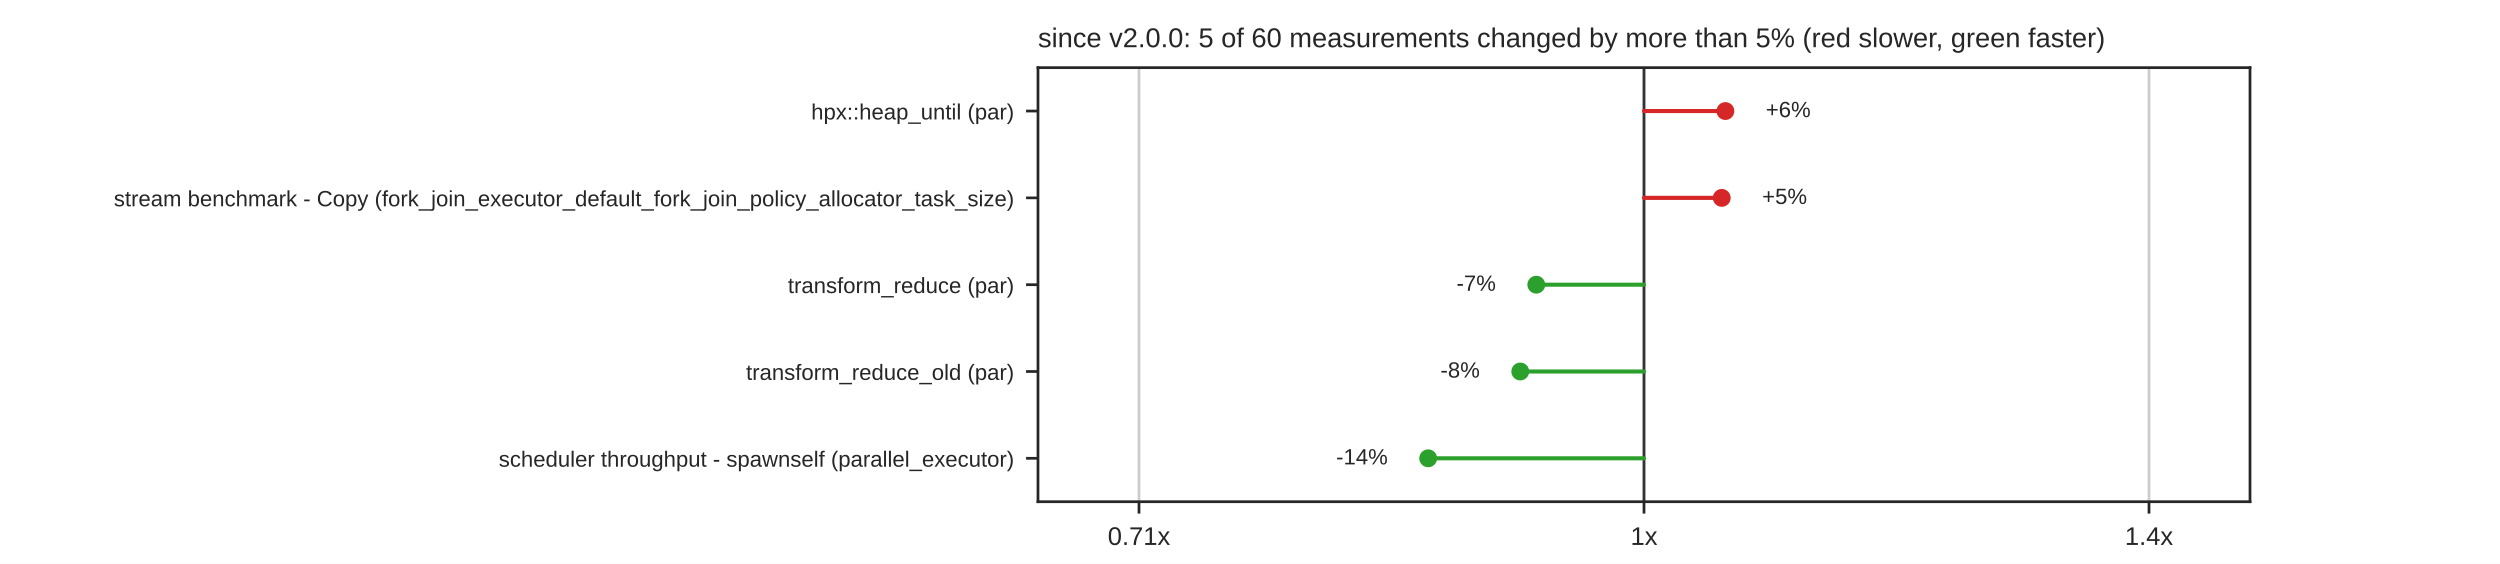
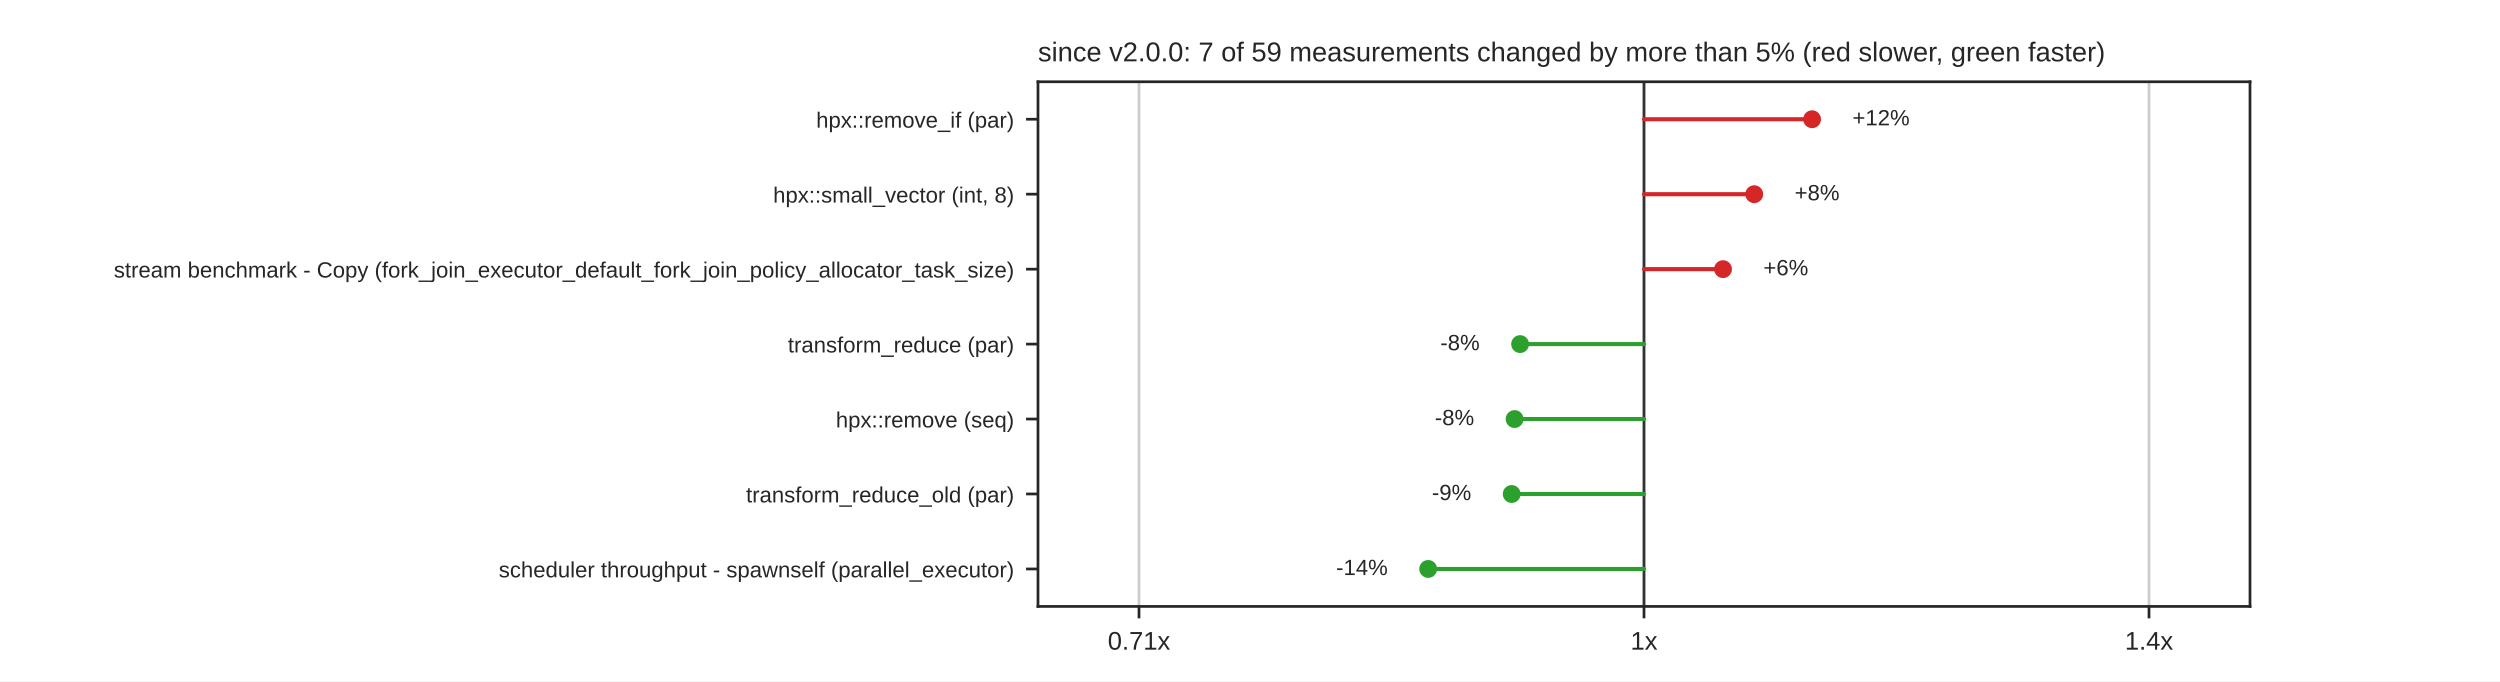
- <svg xmlns="http://www.w3.org/2000/svg" xmlns:xlink="http://www.w3.org/1999/xlink" width="734.4pt" height="165.6pt" viewBox="0 0 734.4 165.6" version="1.1">
+ <svg xmlns="http://www.w3.org/2000/svg" xmlns:xlink="http://www.w3.org/1999/xlink" width="734.4pt" height="200.16pt" viewBox="0 0 734.4 200.16" version="1.1">
  <defs>
    <style type="text/css">*{stroke-linejoin: round; stroke-linecap: butt}</style>
  </defs>
  <g id="figure_1">
    <g id="patch_1">
-       <path d="M 0 165.6  L 734.4 165.6  L 734.4 0  L 0 0  z " style="fill: #ffffff" />
+       <path d="M 0 200.16  L 734.4 200.16  L 734.4 0  L 0 0  z " style="fill: #ffffff" />
    </g>
    <g id="axes_1">
      <g id="patch_2">
-         <path d="M 304.92 147.384  L 660.96 147.384  L 660.96 19.872  L 304.92 19.872  z " style="fill: #ffffff" />
+         <path d="M 304.92 178.142  L 660.96 178.142  L 660.96 24.019  L 304.92 24.019  z " style="fill: #ffffff" />
      </g>
      <g id="matplotlib.axis_1">
        <g id="xtick_1">
          <g id="line2d_1">
-             <path d="M 334.59 147.384  L 334.59 19.872  " clip-path="url(#p096860ff2a)" style="fill: none; stroke: #cccccc; stroke-width: 0.8; stroke-linecap: round" />
+             <path d="M 334.59 178.142  L 334.59 24.019  " clip-path="url(#pf505b0a9a3)" style="fill: none; stroke: #cccccc; stroke-width: 0.8; stroke-linecap: round" />
          </g>
          <g id="line2d_2">
            <defs>
              <path id="mdfc5214045" d="M 0 0  L 0 3.5  " style="stroke: #262626; stroke-width: 0.8" />
            </defs>
            <g>
-               <use xlink:href="#mdfc5214045" x="334.59" y="147.384" style="fill: #262626; stroke: #262626; stroke-width: 0.8" />
+               <use xlink:href="#mdfc5214045" x="334.59" y="178.142" style="fill: #262626; stroke: #262626; stroke-width: 0.8" />
            </g>
          </g>
          <g id="text_1">
-             <text style="fill: #262626; font: 7.5px 'Arial', 'DejaVu Sans', 'Liberation Sans', 'Bitstream Vera Sans', sans-serif; text-anchor: middle" x="334.59" y="160.083" transform="rotate(-0 334.59 160.0828)">0.71x</text>
+             <text style="fill: #262626; font: 7.5px 'Arial', 'DejaVu Sans', 'Liberation Sans', 'Bitstream Vera Sans', sans-serif; text-anchor: middle" x="334.59" y="190.841" transform="rotate(-0 334.59 190.8412)">0.71x</text>
          </g>
        </g>
        <g id="xtick_2">
          <g id="line2d_3">
-             <path d="M 482.94 147.384  L 482.94 19.872  " clip-path="url(#p096860ff2a)" style="fill: none; stroke: #cccccc; stroke-width: 0.8; stroke-linecap: round" />
+             <path d="M 482.94 178.142  L 482.94 24.019  " clip-path="url(#pf505b0a9a3)" style="fill: none; stroke: #cccccc; stroke-width: 0.8; stroke-linecap: round" />
          </g>
          <g id="line2d_4">
            <g>
-               <use xlink:href="#mdfc5214045" x="482.94" y="147.384" style="fill: #262626; stroke: #262626; stroke-width: 0.8" />
+               <use xlink:href="#mdfc5214045" x="482.94" y="178.142" style="fill: #262626; stroke: #262626; stroke-width: 0.8" />
            </g>
          </g>
          <g id="text_2">
-             <text style="fill: #262626; font: 7.5px 'Arial', 'DejaVu Sans', 'Liberation Sans', 'Bitstream Vera Sans', sans-serif; text-anchor: middle" x="482.94" y="160.083" transform="rotate(-0 482.94 160.0828)">1x</text>
+             <text style="fill: #262626; font: 7.5px 'Arial', 'DejaVu Sans', 'Liberation Sans', 'Bitstream Vera Sans', sans-serif; text-anchor: middle" x="482.94" y="190.841" transform="rotate(-0 482.94 190.8412)">1x</text>
          </g>
        </g>
        <g id="xtick_3">
          <g id="line2d_5">
-             <path d="M 631.29 147.384  L 631.29 19.872  " clip-path="url(#p096860ff2a)" style="fill: none; stroke: #cccccc; stroke-width: 0.8; stroke-linecap: round" />
+             <path d="M 631.29 178.142  L 631.29 24.019  " clip-path="url(#pf505b0a9a3)" style="fill: none; stroke: #cccccc; stroke-width: 0.8; stroke-linecap: round" />
          </g>
          <g id="line2d_6">
            <g>
-               <use xlink:href="#mdfc5214045" x="631.29" y="147.384" style="fill: #262626; stroke: #262626; stroke-width: 0.8" />
+               <use xlink:href="#mdfc5214045" x="631.29" y="178.142" style="fill: #262626; stroke: #262626; stroke-width: 0.8" />
            </g>
          </g>
          <g id="text_3">
-             <text style="fill: #262626; font: 7.5px 'Arial', 'DejaVu Sans', 'Liberation Sans', 'Bitstream Vera Sans', sans-serif; text-anchor: middle" x="631.29" y="160.083" transform="rotate(-0 631.29 160.0828)">1.4x</text>
+             <text style="fill: #262626; font: 7.5px 'Arial', 'DejaVu Sans', 'Liberation Sans', 'Bitstream Vera Sans', sans-serif; text-anchor: middle" x="631.29" y="190.841" transform="rotate(-0 631.29 190.8412)">1.4x</text>
          </g>
        </g>
      </g>
      <g id="matplotlib.axis_2">
        <g id="ytick_1">
          <g id="line2d_7">
            <defs>
              <path id="m414165cd4d" d="M 0 0  L -3.5 0  " style="stroke: #262626; stroke-width: 0.8" />
            </defs>
            <g>
-               <use xlink:href="#m414165cd4d" x="304.92" y="32.623" style="fill: #262626; stroke: #262626; stroke-width: 0.8" />
+               <use xlink:href="#m414165cd4d" x="304.92" y="35.028" style="fill: #262626; stroke: #262626; stroke-width: 0.8" />
            </g>
          </g>
          <g id="text_4">
-             <text style="fill: #262626; font: 6.5px 'Arial', 'DejaVu Sans', 'Liberation Sans', 'Bitstream Vera Sans', sans-serif; text-anchor: end" x="297.92" y="35.093" transform="rotate(-0 297.92 35.09269)">hpx::heap_until (par)</text>
+             <text style="fill: #262626; font: 6.5px 'Arial', 'DejaVu Sans', 'Liberation Sans', 'Bitstream Vera Sans', sans-serif; text-anchor: end" x="297.92" y="37.497" transform="rotate(-0 297.92 37.49749)">hpx::remove_if (par)</text>
          </g>
        </g>
        <g id="ytick_2">
          <g id="line2d_8">
            <g>
-               <use xlink:href="#m414165cd4d" x="304.92" y="58.126" style="fill: #262626; stroke: #262626; stroke-width: 0.8" />
+               <use xlink:href="#m414165cd4d" x="304.92" y="57.046" style="fill: #262626; stroke: #262626; stroke-width: 0.8" />
            </g>
          </g>
          <g id="text_5">
-             <text style="fill: #262626; font: 6.5px 'Arial', 'DejaVu Sans', 'Liberation Sans', 'Bitstream Vera Sans', sans-serif; text-anchor: end" x="297.92" y="60.595" transform="rotate(-0 297.92 60.59509)">stream benchmark - Copy (fork_join_executor_default_fork_join_policy_allocator_task_size)</text>
+             <text style="fill: #262626; font: 6.5px 'Arial', 'DejaVu Sans', 'Liberation Sans', 'Bitstream Vera Sans', sans-serif; text-anchor: end" x="297.92" y="59.515" transform="rotate(-0 297.92 59.51509)">hpx::small_vector (int, 8)</text>
          </g>
        </g>
        <g id="ytick_3">
          <g id="line2d_9">
            <g>
-               <use xlink:href="#m414165cd4d" x="304.92" y="83.628" style="fill: #262626; stroke: #262626; stroke-width: 0.8" />
+               <use xlink:href="#m414165cd4d" x="304.92" y="79.063" style="fill: #262626; stroke: #262626; stroke-width: 0.8" />
            </g>
          </g>
          <g id="text_6">
-             <text style="fill: #262626; font: 6.5px 'Arial', 'DejaVu Sans', 'Liberation Sans', 'Bitstream Vera Sans', sans-serif; text-anchor: end" x="297.92" y="86.097" transform="rotate(-0 297.92 86.09749)">transform_reduce (par)</text>
+             <text style="fill: #262626; font: 6.5px 'Arial', 'DejaVu Sans', 'Liberation Sans', 'Bitstream Vera Sans', sans-serif; text-anchor: end" x="297.92" y="81.533" transform="rotate(-0 297.92 81.53269)">stream benchmark - Copy (fork_join_executor_default_fork_join_policy_allocator_task_size)</text>
          </g>
        </g>
        <g id="ytick_4">
          <g id="line2d_10">
            <g>
-               <use xlink:href="#m414165cd4d" x="304.92" y="109.13" style="fill: #262626; stroke: #262626; stroke-width: 0.8" />
+               <use xlink:href="#m414165cd4d" x="304.92" y="101.081" style="fill: #262626; stroke: #262626; stroke-width: 0.8" />
            </g>
          </g>
          <g id="text_7">
-             <text style="fill: #262626; font: 6.5px 'Arial', 'DejaVu Sans', 'Liberation Sans', 'Bitstream Vera Sans', sans-serif; text-anchor: end" x="297.92" y="111.6" transform="rotate(-0 297.92 111.5999)">transform_reduce_old (par)</text>
+             <text style="fill: #262626; font: 6.5px 'Arial', 'DejaVu Sans', 'Liberation Sans', 'Bitstream Vera Sans', sans-serif; text-anchor: end" x="297.92" y="103.55" transform="rotate(-0 297.92 103.5503)">transform_reduce (par)</text>
          </g>
        </g>
        <g id="ytick_5">
          <g id="line2d_11">
            <g>
-               <use xlink:href="#m414165cd4d" x="304.92" y="134.633" style="fill: #262626; stroke: #262626; stroke-width: 0.8" />
+               <use xlink:href="#m414165cd4d" x="304.92" y="123.098" style="fill: #262626; stroke: #262626; stroke-width: 0.8" />
            </g>
          </g>
          <g id="text_8">
-             <text style="fill: #262626; font: 6.5px 'Arial', 'DejaVu Sans', 'Liberation Sans', 'Bitstream Vera Sans', sans-serif; text-anchor: end" x="297.92" y="137.102" transform="rotate(-0 297.92 137.1023)">scheduler throughput - spawnself (parallel_executor)</text>
-           </g>
-         </g>
-       </g>
-       <g id="line2d_12">
-         <path d="M 482.94 147.384  L 482.94 19.872  " clip-path="url(#p096860ff2a)" style="fill: none; stroke: #333333; stroke-width: 0.8; stroke-linecap: round" />
-       </g>
-       <g id="line2d_13">
-         <path d="M 482.94 32.623  L 506.851 32.623  " clip-path="url(#p096860ff2a)" style="fill: none; stroke: #d62728; stroke-width: 1.2; stroke-linecap: round" />
+             <text style="fill: #262626; font: 6.5px 'Arial', 'DejaVu Sans', 'Liberation Sans', 'Bitstream Vera Sans', sans-serif; text-anchor: end" x="297.92" y="125.568" transform="rotate(-0 297.92 125.5679)">hpx::remove (seq)</text>
+           </g>
+         </g>
+         <g id="ytick_6">
+           <g id="line2d_12">
+             <g>
+               <use xlink:href="#m414165cd4d" x="304.92" y="145.116" style="fill: #262626; stroke: #262626; stroke-width: 0.8" />
+             </g>
+           </g>
+           <g id="text_9">
+             <text style="fill: #262626; font: 6.5px 'Arial', 'DejaVu Sans', 'Liberation Sans', 'Bitstream Vera Sans', sans-serif; text-anchor: end" x="297.92" y="147.585" transform="rotate(-0 297.92 147.5855)">transform_reduce_old (par)</text>
+           </g>
+         </g>
+         <g id="ytick_7">
+           <g id="line2d_13">
+             <g>
+               <use xlink:href="#m414165cd4d" x="304.92" y="167.134" style="fill: #262626; stroke: #262626; stroke-width: 0.8" />
+             </g>
+           </g>
+           <g id="text_10">
+             <text style="fill: #262626; font: 6.5px 'Arial', 'DejaVu Sans', 'Liberation Sans', 'Bitstream Vera Sans', sans-serif; text-anchor: end" x="297.92" y="169.603" transform="rotate(-0 297.92 169.6031)">scheduler throughput - spawnself (parallel_executor)</text>
+           </g>
+         </g>
      </g>
      <g id="line2d_14">
-         <path d="M 482.94 58.126  L 505.786 58.126  " clip-path="url(#p096860ff2a)" style="fill: none; stroke: #d62728; stroke-width: 1.2; stroke-linecap: round" />
+         <path d="M 482.94 178.142  L 482.94 24.019  " clip-path="url(#pf505b0a9a3)" style="fill: none; stroke: #333333; stroke-width: 0.8; stroke-linecap: round" />
      </g>
      <g id="line2d_15">
-         <path d="M 482.94 83.628  L 451.3 83.628  " clip-path="url(#p096860ff2a)" style="fill: none; stroke: #2ca02c; stroke-width: 1.2; stroke-linecap: round" />
+         <path d="M 482.94 35.028  L 532.315 35.028  " clip-path="url(#pf505b0a9a3)" style="fill: none; stroke: #d62728; stroke-width: 1.2; stroke-linecap: round" />
      </g>
      <g id="line2d_16">
-         <path d="M 482.94 109.13  L 446.588 109.13  " clip-path="url(#p096860ff2a)" style="fill: none; stroke: #2ca02c; stroke-width: 1.2; stroke-linecap: round" />
+         <path d="M 482.94 57.046  L 515.326 57.046  " clip-path="url(#pf505b0a9a3)" style="fill: none; stroke: #d62728; stroke-width: 1.2; stroke-linecap: round" />
      </g>
      <g id="line2d_17">
-         <path d="M 482.94 134.633  L 419.542 134.633  " clip-path="url(#p096860ff2a)" style="fill: none; stroke: #2ca02c; stroke-width: 1.2; stroke-linecap: round" />
+         <path d="M 482.94 79.063  L 506.155 79.063  " clip-path="url(#pf505b0a9a3)" style="fill: none; stroke: #d62728; stroke-width: 1.2; stroke-linecap: round" />
+       </g>
+       <g id="line2d_18">
+         <path d="M 482.94 101.081  L 446.546 101.081  " clip-path="url(#pf505b0a9a3)" style="fill: none; stroke: #2ca02c; stroke-width: 1.2; stroke-linecap: round" />
+       </g>
+       <g id="line2d_19">
+         <path d="M 482.94 123.098  L 444.924 123.098  " clip-path="url(#pf505b0a9a3)" style="fill: none; stroke: #2ca02c; stroke-width: 1.2; stroke-linecap: round" />
+       </g>
+       <g id="line2d_20">
+         <path d="M 482.94 145.116  L 444.07 145.116  " clip-path="url(#pf505b0a9a3)" style="fill: none; stroke: #2ca02c; stroke-width: 1.2; stroke-linecap: round" />
+       </g>
+       <g id="line2d_21">
+         <path d="M 482.94 167.134  L 419.542 167.134  " clip-path="url(#pf505b0a9a3)" style="fill: none; stroke: #2ca02c; stroke-width: 1.2; stroke-linecap: round" />
      </g>
      <g id="patch_3">
-         <path d="M 304.92 147.384  L 304.92 19.872  " style="fill: none; stroke: #262626; stroke-width: 0.8; stroke-linejoin: miter; stroke-linecap: square" />
+         <path d="M 304.92 178.142  L 304.92 24.019  " style="fill: none; stroke: #262626; stroke-width: 0.8; stroke-linejoin: miter; stroke-linecap: square" />
      </g>
      <g id="patch_4">
-         <path d="M 660.96 147.384  L 660.96 19.872  " style="fill: none; stroke: #262626; stroke-width: 0.8; stroke-linejoin: miter; stroke-linecap: square" />
+         <path d="M 660.96 178.142  L 660.96 24.019  " style="fill: none; stroke: #262626; stroke-width: 0.8; stroke-linejoin: miter; stroke-linecap: square" />
      </g>
      <g id="patch_5">
-         <path d="M 304.92 147.384  L 660.96 147.384  " style="fill: none; stroke: #262626; stroke-width: 0.8; stroke-linejoin: miter; stroke-linecap: square" />
+         <path d="M 304.92 178.142  L 660.96 178.142  " style="fill: none; stroke: #262626; stroke-width: 0.8; stroke-linejoin: miter; stroke-linecap: square" />
      </g>
      <g id="patch_6">
-         <path d="M 304.92 19.872  L 660.96 19.872  " style="fill: none; stroke: #262626; stroke-width: 0.8; stroke-linejoin: miter; stroke-linecap: square" />
+         <path d="M 304.92 24.019  L 660.96 24.019  " style="fill: none; stroke: #262626; stroke-width: 0.8; stroke-linejoin: miter; stroke-linecap: square" />
      </g>
      <g id="PathCollection_1">
        <defs>
          <path id="m8968767a60" d="M 0 2.121  C 0.563 2.121 1.102 1.898 1.5 1.5  C 1.898 1.102 2.121 0.563 2.121 0  C 2.121 -0.563 1.898 -1.102 1.5 -1.5  C 1.102 -1.898 0.563 -2.121 0 -2.121  C -0.563 -2.121 -1.102 -1.898 -1.5 -1.5  C -1.898 -1.102 -2.121 -0.563 -2.121 0  C -2.121 0.563 -1.898 1.102 -1.5 1.5  C -1.102 1.898 -0.563 2.121 0 2.121  z " style="stroke: #d62728" />
        </defs>
-         <g clip-path="url(#p096860ff2a)">
-           <use xlink:href="#m8968767a60" x="506.851" y="32.623" style="fill: #d62728; stroke: #d62728" />
-         </g>
-       </g>
-       <g id="text_9">
-         <text style="fill: #262626; font: 6.5px 'Arial', 'DejaVu Sans', 'Liberation Sans', 'Bitstream Vera Sans', sans-serif; text-anchor: start" x="518.719" y="34.417" transform="rotate(-0 518.7185 34.41679)">+6%</text>
+         <g clip-path="url(#pf505b0a9a3)">
+           <use xlink:href="#m8968767a60" x="532.315" y="35.028" style="fill: #d62728; stroke: #d62728" />
+         </g>
+       </g>
+       <g id="text_11">
+         <text style="fill: #262626; font: 6.5px 'Arial', 'DejaVu Sans', 'Liberation Sans', 'Bitstream Vera Sans', sans-serif; text-anchor: start" x="544.183" y="36.822" transform="rotate(-0 544.1829 36.82159)">+12%</text>
      </g>
      <g id="PathCollection_2">
-         <g clip-path="url(#p096860ff2a)">
-           <use xlink:href="#m8968767a60" x="505.786" y="58.126" style="fill: #d62728; stroke: #d62728" />
-         </g>
-       </g>
-       <g id="text_10">
-         <text style="fill: #262626; font: 6.5px 'Arial', 'DejaVu Sans', 'Liberation Sans', 'Bitstream Vera Sans', sans-serif; text-anchor: start" x="517.654" y="59.919" transform="rotate(-0 517.6537 59.91919)">+5%</text>
+         <g clip-path="url(#pf505b0a9a3)">
+           <use xlink:href="#m8968767a60" x="515.326" y="57.046" style="fill: #d62728; stroke: #d62728" />
+         </g>
+       </g>
+       <g id="text_12">
+         <text style="fill: #262626; font: 6.5px 'Arial', 'DejaVu Sans', 'Liberation Sans', 'Bitstream Vera Sans', sans-serif; text-anchor: start" x="527.194" y="58.839" transform="rotate(-0 527.1942 58.83919)">+8%</text>
      </g>
      <g id="PathCollection_3">
+         <g clip-path="url(#pf505b0a9a3)">
+           <use xlink:href="#m8968767a60" x="506.155" y="79.063" style="fill: #d62728; stroke: #d62728" />
+         </g>
+       </g>
+       <g id="text_13">
+         <text style="fill: #262626; font: 6.5px 'Arial', 'DejaVu Sans', 'Liberation Sans', 'Bitstream Vera Sans', sans-serif; text-anchor: start" x="518.023" y="80.857" transform="rotate(-0 518.0233 80.85679)">+6%</text>
+       </g>
+       <g id="PathCollection_4">
        <defs>
          <path id="m7978cd0e5a" d="M 0 2.121  C 0.563 2.121 1.102 1.898 1.5 1.5  C 1.898 1.102 2.121 0.563 2.121 0  C 2.121 -0.563 1.898 -1.102 1.5 -1.5  C 1.102 -1.898 0.563 -2.121 0 -2.121  C -0.563 -2.121 -1.102 -1.898 -1.5 -1.5  C -1.898 -1.102 -2.121 -0.563 -2.121 0  C -2.121 0.563 -1.898 1.102 -1.5 1.5  C -1.102 1.898 -0.563 2.121 0 2.121  z " style="stroke: #2ca02c" />
        </defs>
-         <g clip-path="url(#p096860ff2a)">
-           <use xlink:href="#m7978cd0e5a" x="451.3" y="83.628" style="fill: #2ca02c; stroke: #2ca02c" />
-         </g>
-       </g>
-       <g id="text_11">
-         <text style="fill: #262626; font: 6.5px 'Arial', 'DejaVu Sans', 'Liberation Sans', 'Bitstream Vera Sans', sans-serif; text-anchor: end" x="439.432" y="85.422" transform="rotate(-0 439.4323 85.42159)">-7%</text>
-       </g>
-       <g id="PathCollection_4">
-         <g clip-path="url(#p096860ff2a)">
-           <use xlink:href="#m7978cd0e5a" x="446.588" y="109.13" style="fill: #2ca02c; stroke: #2ca02c" />
-         </g>
-       </g>
-       <g id="text_12">
-         <text style="fill: #262626; font: 6.5px 'Arial', 'DejaVu Sans', 'Liberation Sans', 'Bitstream Vera Sans', sans-serif; text-anchor: end" x="434.72" y="110.924" transform="rotate(-0 434.7199 110.924)">-8%</text>
+         <g clip-path="url(#pf505b0a9a3)">
+           <use xlink:href="#m7978cd0e5a" x="446.546" y="101.081" style="fill: #2ca02c; stroke: #2ca02c" />
+         </g>
+       </g>
+       <g id="text_14">
+         <text style="fill: #262626; font: 6.5px 'Arial', 'DejaVu Sans', 'Liberation Sans', 'Bitstream Vera Sans', sans-serif; text-anchor: end" x="434.678" y="102.874" transform="rotate(-0 434.6784 102.8744)">-8%</text>
      </g>
      <g id="PathCollection_5">
-         <g clip-path="url(#p096860ff2a)">
-           <use xlink:href="#m7978cd0e5a" x="419.542" y="134.633" style="fill: #2ca02c; stroke: #2ca02c" />
-         </g>
-       </g>
-       <g id="text_13">
-         <text style="fill: #262626; font: 6.5px 'Arial', 'DejaVu Sans', 'Liberation Sans', 'Bitstream Vera Sans', sans-serif; text-anchor: end" x="407.674" y="136.426" transform="rotate(-0 407.6741 136.4264)">-14%</text>
-       </g>
-       <g id="text_14">
-         <text style="fill: #262626; font: 8px 'Arial', 'DejaVu Sans', 'Liberation Sans', 'Bitstream Vera Sans', sans-serif; text-anchor: start" x="304.92" y="13.872" transform="rotate(-0 304.92 13.872)">since v2.0.0: 5 of 60 measurements changed by more than 5% (red slower, green faster)</text>
+         <g clip-path="url(#pf505b0a9a3)">
+           <use xlink:href="#m7978cd0e5a" x="444.924" y="123.098" style="fill: #2ca02c; stroke: #2ca02c" />
+         </g>
+       </g>
+       <g id="text_15">
+         <text style="fill: #262626; font: 6.5px 'Arial', 'DejaVu Sans', 'Liberation Sans', 'Bitstream Vera Sans', sans-serif; text-anchor: end" x="433.056" y="124.892" transform="rotate(-0 433.056 124.892)">-8%</text>
+       </g>
+       <g id="PathCollection_6">
+         <g clip-path="url(#pf505b0a9a3)">
+           <use xlink:href="#m7978cd0e5a" x="444.07" y="145.116" style="fill: #2ca02c; stroke: #2ca02c" />
+         </g>
+       </g>
+       <g id="text_16">
+         <text style="fill: #262626; font: 6.5px 'Arial', 'DejaVu Sans', 'Liberation Sans', 'Bitstream Vera Sans', sans-serif; text-anchor: end" x="432.202" y="146.91" transform="rotate(-0 432.202 146.9096)">-9%</text>
+       </g>
+       <g id="PathCollection_7">
+         <g clip-path="url(#pf505b0a9a3)">
+           <use xlink:href="#m7978cd0e5a" x="419.542" y="167.134" style="fill: #2ca02c; stroke: #2ca02c" />
+         </g>
+       </g>
+       <g id="text_17">
+         <text style="fill: #262626; font: 6.5px 'Arial', 'DejaVu Sans', 'Liberation Sans', 'Bitstream Vera Sans', sans-serif; text-anchor: end" x="407.674" y="168.927" transform="rotate(-0 407.6741 168.9272)">-14%</text>
+       </g>
+       <g id="text_18">
+         <text style="fill: #262626; font: 8px 'Arial', 'DejaVu Sans', 'Liberation Sans', 'Bitstream Vera Sans', sans-serif; text-anchor: start" x="304.92" y="18.019" transform="rotate(-0 304.92 18.0192)">since v2.0.0: 7 of 59 measurements changed by more than 5% (red slower, green faster)</text>
      </g>
    </g>
  </g>
  <defs>
-     <clipPath id="p096860ff2a">
-       <rect x="304.92" y="19.872" width="356.04" height="127.512" />
+     <clipPath id="pf505b0a9a3">
+       <rect x="304.92" y="24.019" width="356.04" height="154.123" />
    </clipPath>
  </defs>
</svg>
